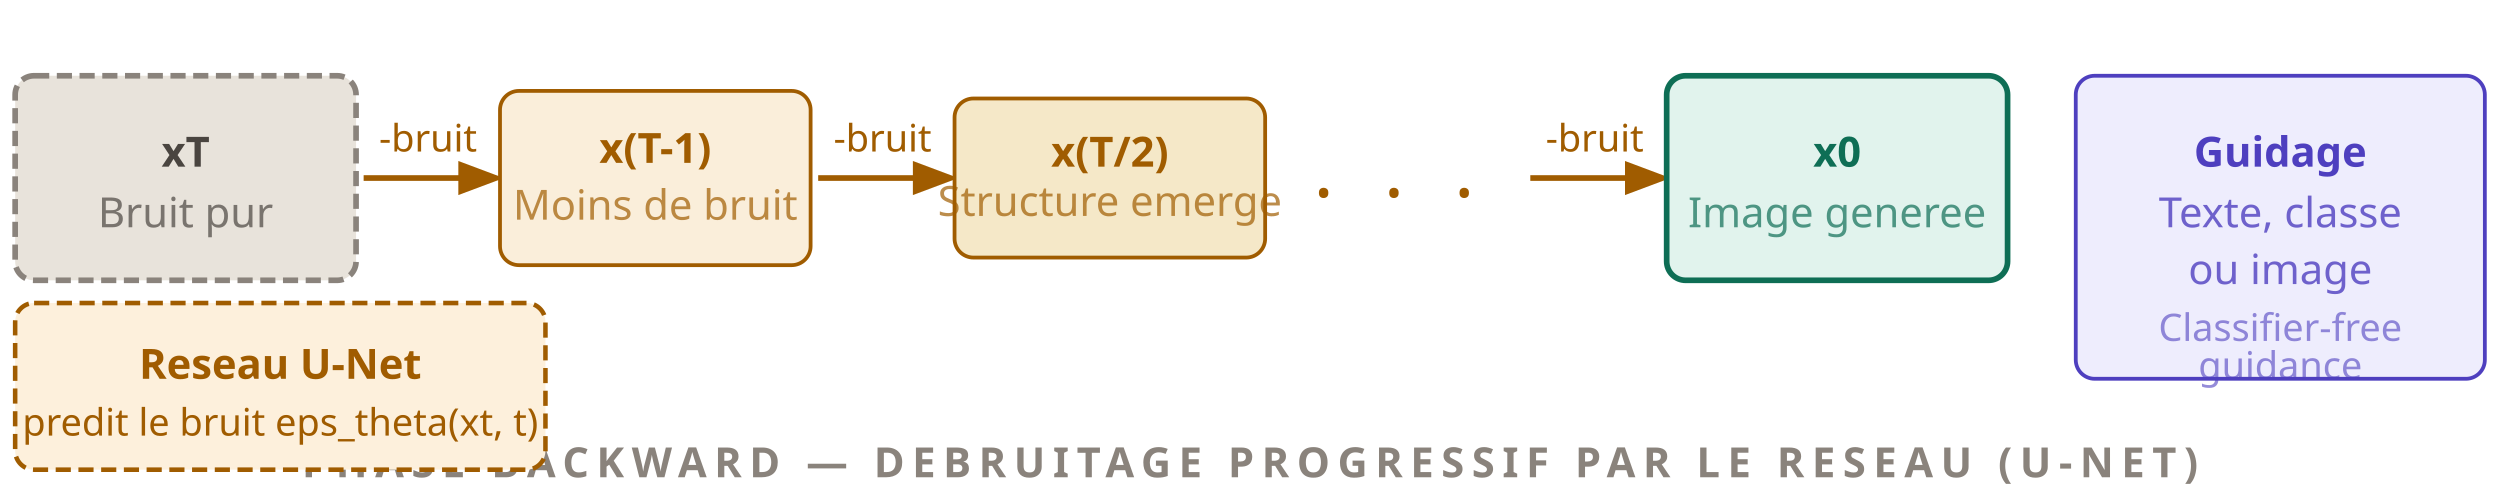
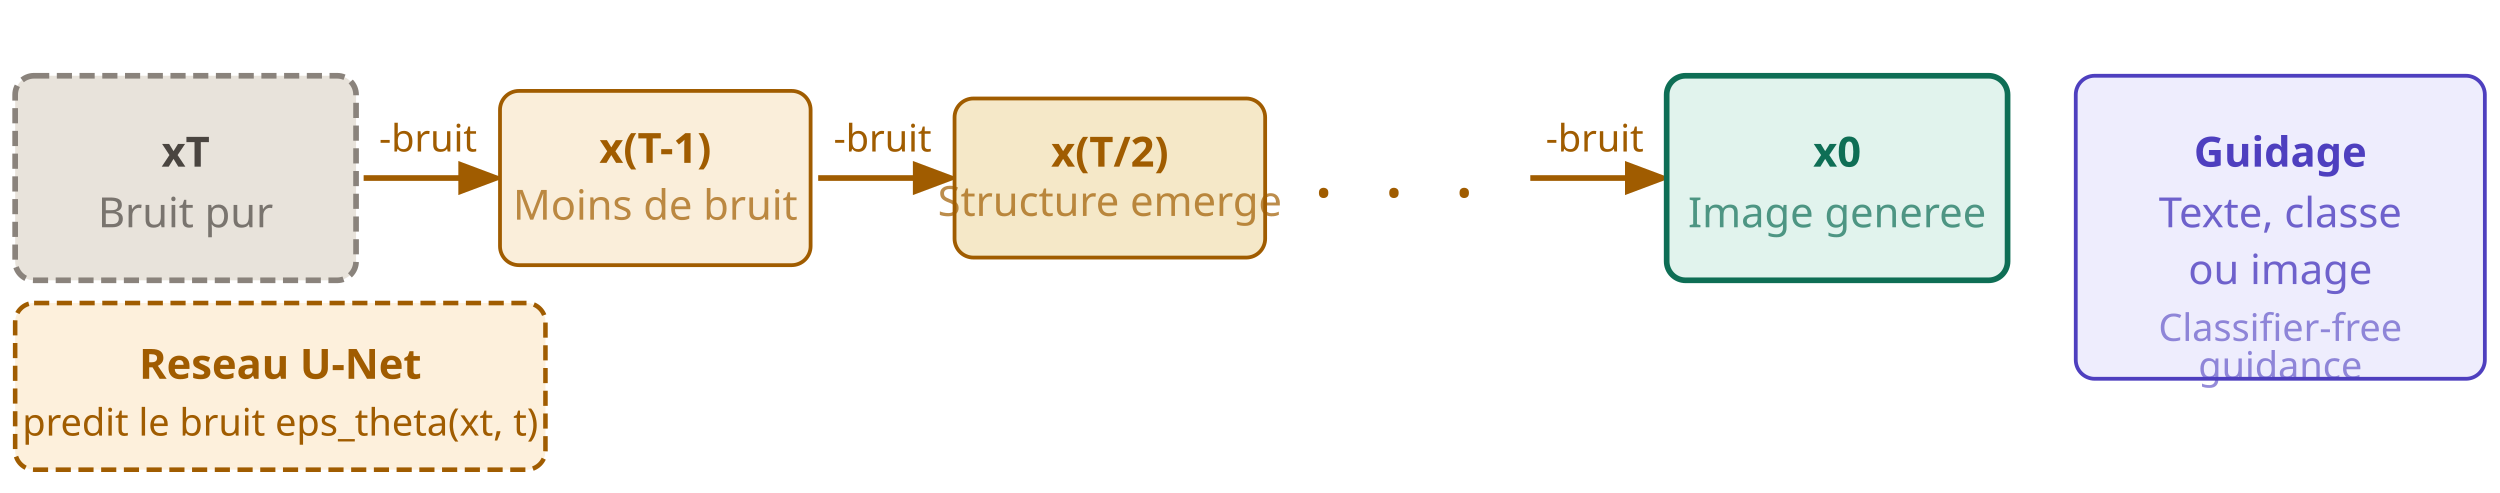
- <svg xmlns="http://www.w3.org/2000/svg" viewBox="0 0 660 130" font-family="sans-serif" font-size="11" style="background:#f5f3ef;border-radius:6px;padding:20px">
+ <svg xmlns="http://www.w3.org/2000/svg" viewBox="0 0 660 130" font-family="DM Sans,sans-serif" font-size="11" style="background:#faf8f4;">
  <defs>
    <marker id="db1" markerWidth="8" markerHeight="8" refX="6" refY="3" orient="auto">
      <path d="M0,0 L0,6 L8,3 z" fill="#a05c00" />
    </marker>
  </defs>
-   <text x="330" y="126" text-anchor="middle" font-size="11" font-weight="600" letter-spacing="2" fill="#8a837c">PHASE BACKWARD — DEBRUITAGE PROGRESSIF PAR LE RESEAU (U-NET)</text>
  <rect x="4" y="80" width="140" height="44" rx="5" fill="#fdf0dc" stroke="#a05c00" stroke-width="1.2" stroke-dasharray="4,2" />
  <text x="74" y="100" text-anchor="middle" font-weight="600" fill="#a05c00">Reseau U-Net</text>
  <text x="74" y="115" text-anchor="middle" font-size="10" fill="#a05c00">predit le bruit eps_theta(xt, t)</text>
  <rect x="4" y="20" width="90" height="54" rx="5" fill="#e8e3db" stroke="#8a837c" stroke-width="1.5" stroke-dasharray="4,2" />
  <text x="49" y="44" text-anchor="middle" font-weight="600" fill="#4a4540">xT</text>
  <text x="49" y="60" text-anchor="middle" fill="#4a4540" opacity=".7">Bruit pur</text>
  <line x1="96" y1="47" x2="130" y2="47" stroke="#a05c00" stroke-width="1.5" marker-end="url(#db1)" />
  <text x="113" y="40" text-anchor="middle" font-size="10" fill="#a05c00">-bruit</text>
  <rect x="132" y="24" width="82" height="46" rx="5" fill="#faeeda" stroke="#a05c00" stroke-width="1" />
  <text x="173" y="43" text-anchor="middle" font-weight="600" fill="#a05c00">x(T-1)</text>
  <text x="173" y="58" text-anchor="middle" fill="#a05c00" opacity=".7">Moins de bruit</text>
  <line x1="216" y1="47" x2="250" y2="47" stroke="#a05c00" stroke-width="1.5" marker-end="url(#db1)" />
  <text x="233" y="40" text-anchor="middle" font-size="10" fill="#a05c00">-bruit</text>
  <rect x="252" y="26" width="82" height="42" rx="5" fill="#f5e8c8" stroke="#a05c00" stroke-width="1" />
  <text x="293" y="44" text-anchor="middle" font-weight="600" fill="#a05c00">x(T/2)</text>
  <text x="293" y="57" text-anchor="middle" fill="#a05c00" opacity=".7">Structure emerge</text>
  <text x="368" y="52" text-anchor="middle" font-size="20" fill="#a05c00" letter-spacing="4">. . .</text>
  <line x1="404" y1="47" x2="438" y2="47" stroke="#a05c00" stroke-width="1.5" marker-end="url(#db1)" />
  <text x="421" y="40" text-anchor="middle" font-size="10" fill="#a05c00">-bruit</text>
  <rect x="440" y="20" width="90" height="54" rx="5" fill="#e1f3ed" stroke="#0e6e55" stroke-width="1.5" />
  <text x="485" y="44" text-anchor="middle" font-weight="600" fill="#0e6e55">x0</text>
  <text x="485" y="60" text-anchor="middle" fill="#0e6e55" opacity=".7">Image generee</text>
  <rect x="548" y="20" width="108" height="80" rx="5" fill="#eeedfd" stroke="#4e3fbf" stroke-width="1" />
  <text x="602" y="44" text-anchor="middle" font-weight="600" fill="#4e3fbf">Guidage</text>
  <text x="602" y="60" text-anchor="middle" fill="#4e3fbf" opacity=".8">Texte, classe</text>
  <text x="602" y="75" text-anchor="middle" fill="#4e3fbf" opacity=".8">ou image</text>
  <text x="602" y="90" text-anchor="middle" font-size="10" fill="#4e3fbf" opacity=".6">Classifier-free</text>
  <text x="602" y="100" text-anchor="middle" font-size="10" fill="#4e3fbf" opacity=".6">guidance</text>
</svg>
